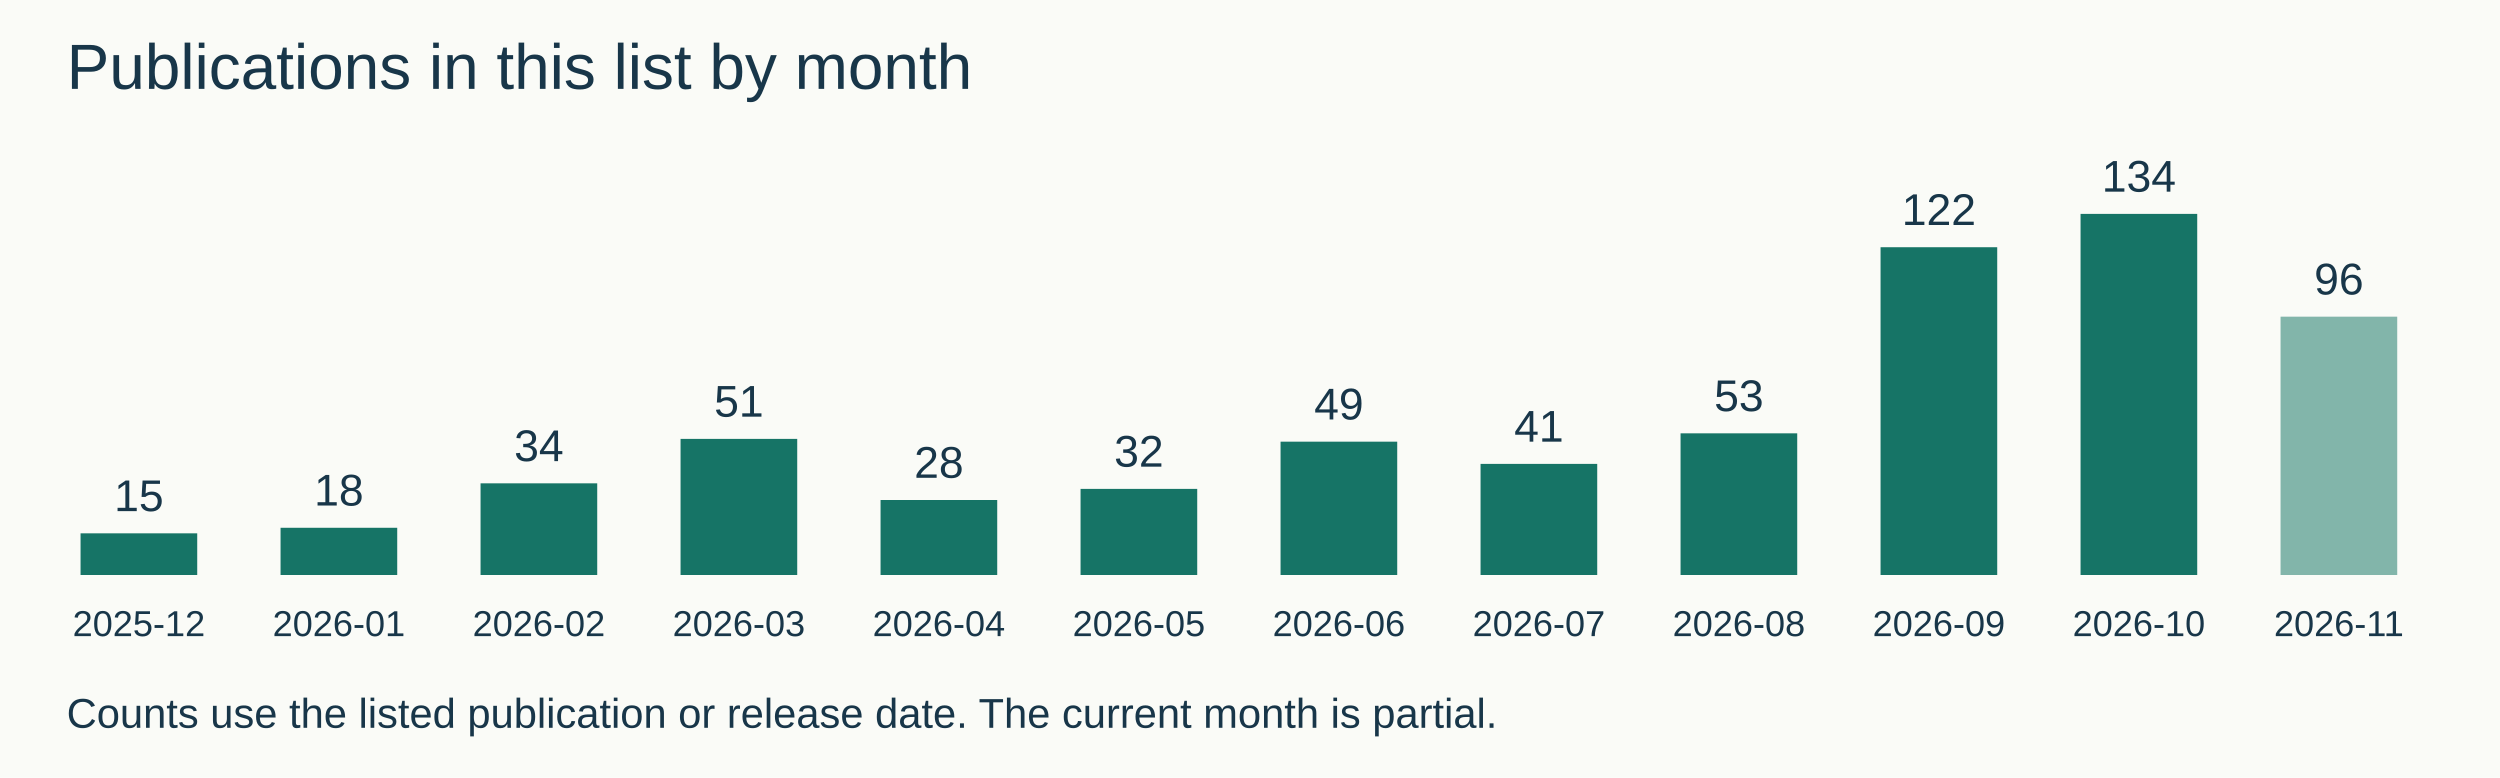
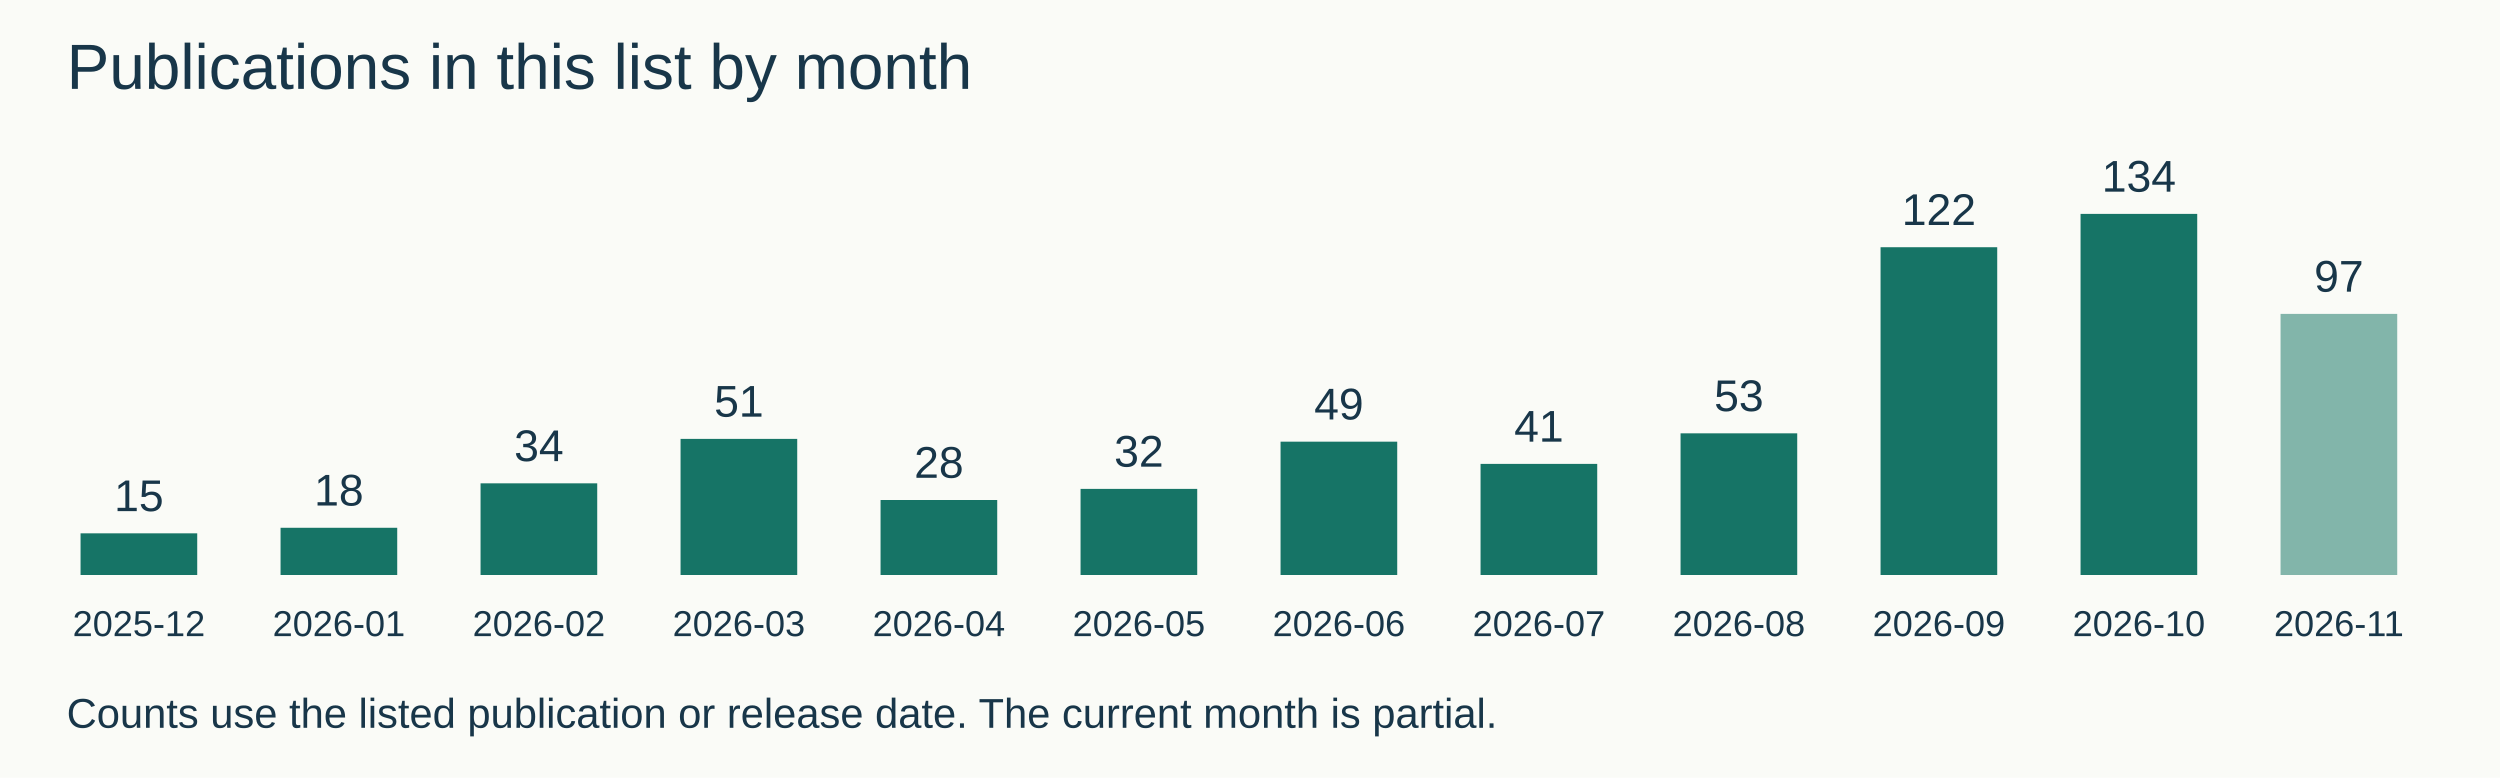
<svg xmlns="http://www.w3.org/2000/svg" width="900" height="280" viewBox="0 0 900 280" font-family="Arial,sans-serif">
  <rect width="100%" height="100%" fill="#fafbf7" />
  <text x="24" y="32" font-size="23" fill="#183649" text-anchor="start">Publications in this list by month</text>
  <rect x="29" y="192" width="42" height="15" fill="#167466" />
  <text x="50" y="184" font-size="16" fill="#183649" text-anchor="middle">15</text>
  <text x="50" y="229" font-size="13" fill="#183649" text-anchor="middle">2025-12</text>
  <rect x="101" y="190" width="42" height="17" fill="#167466" />
  <text x="122" y="182" font-size="16" fill="#183649" text-anchor="middle">18</text>
  <text x="122" y="229" font-size="13" fill="#183649" text-anchor="middle">2026-01</text>
  <rect x="173" y="174" width="42" height="33" fill="#167466" />
  <text x="194" y="166" font-size="16" fill="#183649" text-anchor="middle">34</text>
  <text x="194" y="229" font-size="13" fill="#183649" text-anchor="middle">2026-02</text>
  <rect x="245" y="158" width="42" height="49" fill="#167466" />
  <text x="266" y="150" font-size="16" fill="#183649" text-anchor="middle">51</text>
  <text x="266" y="229" font-size="13" fill="#183649" text-anchor="middle">2026-03</text>
  <rect x="317" y="180" width="42" height="27" fill="#167466" />
  <text x="338" y="172" font-size="16" fill="#183649" text-anchor="middle">28</text>
  <text x="338" y="229" font-size="13" fill="#183649" text-anchor="middle">2026-04</text>
  <rect x="389" y="176" width="42" height="31" fill="#167466" />
  <text x="410" y="168" font-size="16" fill="#183649" text-anchor="middle">32</text>
  <text x="410" y="229" font-size="13" fill="#183649" text-anchor="middle">2026-05</text>
  <rect x="461" y="159" width="42" height="48" fill="#167466" />
  <text x="482" y="151" font-size="16" fill="#183649" text-anchor="middle">49</text>
  <text x="482" y="229" font-size="13" fill="#183649" text-anchor="middle">2026-06</text>
  <rect x="533" y="167" width="42" height="40" fill="#167466" />
  <text x="554" y="159" font-size="16" fill="#183649" text-anchor="middle">41</text>
  <text x="554" y="229" font-size="13" fill="#183649" text-anchor="middle">2026-07</text>
  <rect x="605" y="156" width="42" height="51" fill="#167466" />
  <text x="626" y="148" font-size="16" fill="#183649" text-anchor="middle">53</text>
  <text x="626" y="229" font-size="13" fill="#183649" text-anchor="middle">2026-08</text>
  <rect x="677" y="89" width="42" height="118" fill="#167466" />
  <text x="698" y="81" font-size="16" fill="#183649" text-anchor="middle">122</text>
  <text x="698" y="229" font-size="13" fill="#183649" text-anchor="middle">2026-09</text>
  <rect x="749" y="77" width="42" height="130" fill="#167466" />
  <text x="770" y="69" font-size="16" fill="#183649" text-anchor="middle">134</text>
  <text x="770" y="229" font-size="13" fill="#183649" text-anchor="middle">2026-10</text>
-   <rect x="821" y="114" width="42" height="93" fill="#82b5aa" />
-   <text x="842" y="106" font-size="16" fill="#183649" text-anchor="middle">96</text>
+   <rect x="821" y="113" width="42" height="94" fill="#82b5aa" />
+   <text x="842" y="105" font-size="16" fill="#183649" text-anchor="middle">97</text>
  <text x="842" y="229" font-size="13" fill="#183649" text-anchor="middle">2026-11</text>
  <text x="24" y="262" font-size="15" fill="#183649" text-anchor="start">Counts use the listed publication or release date. The current month is partial.</text>
</svg>
